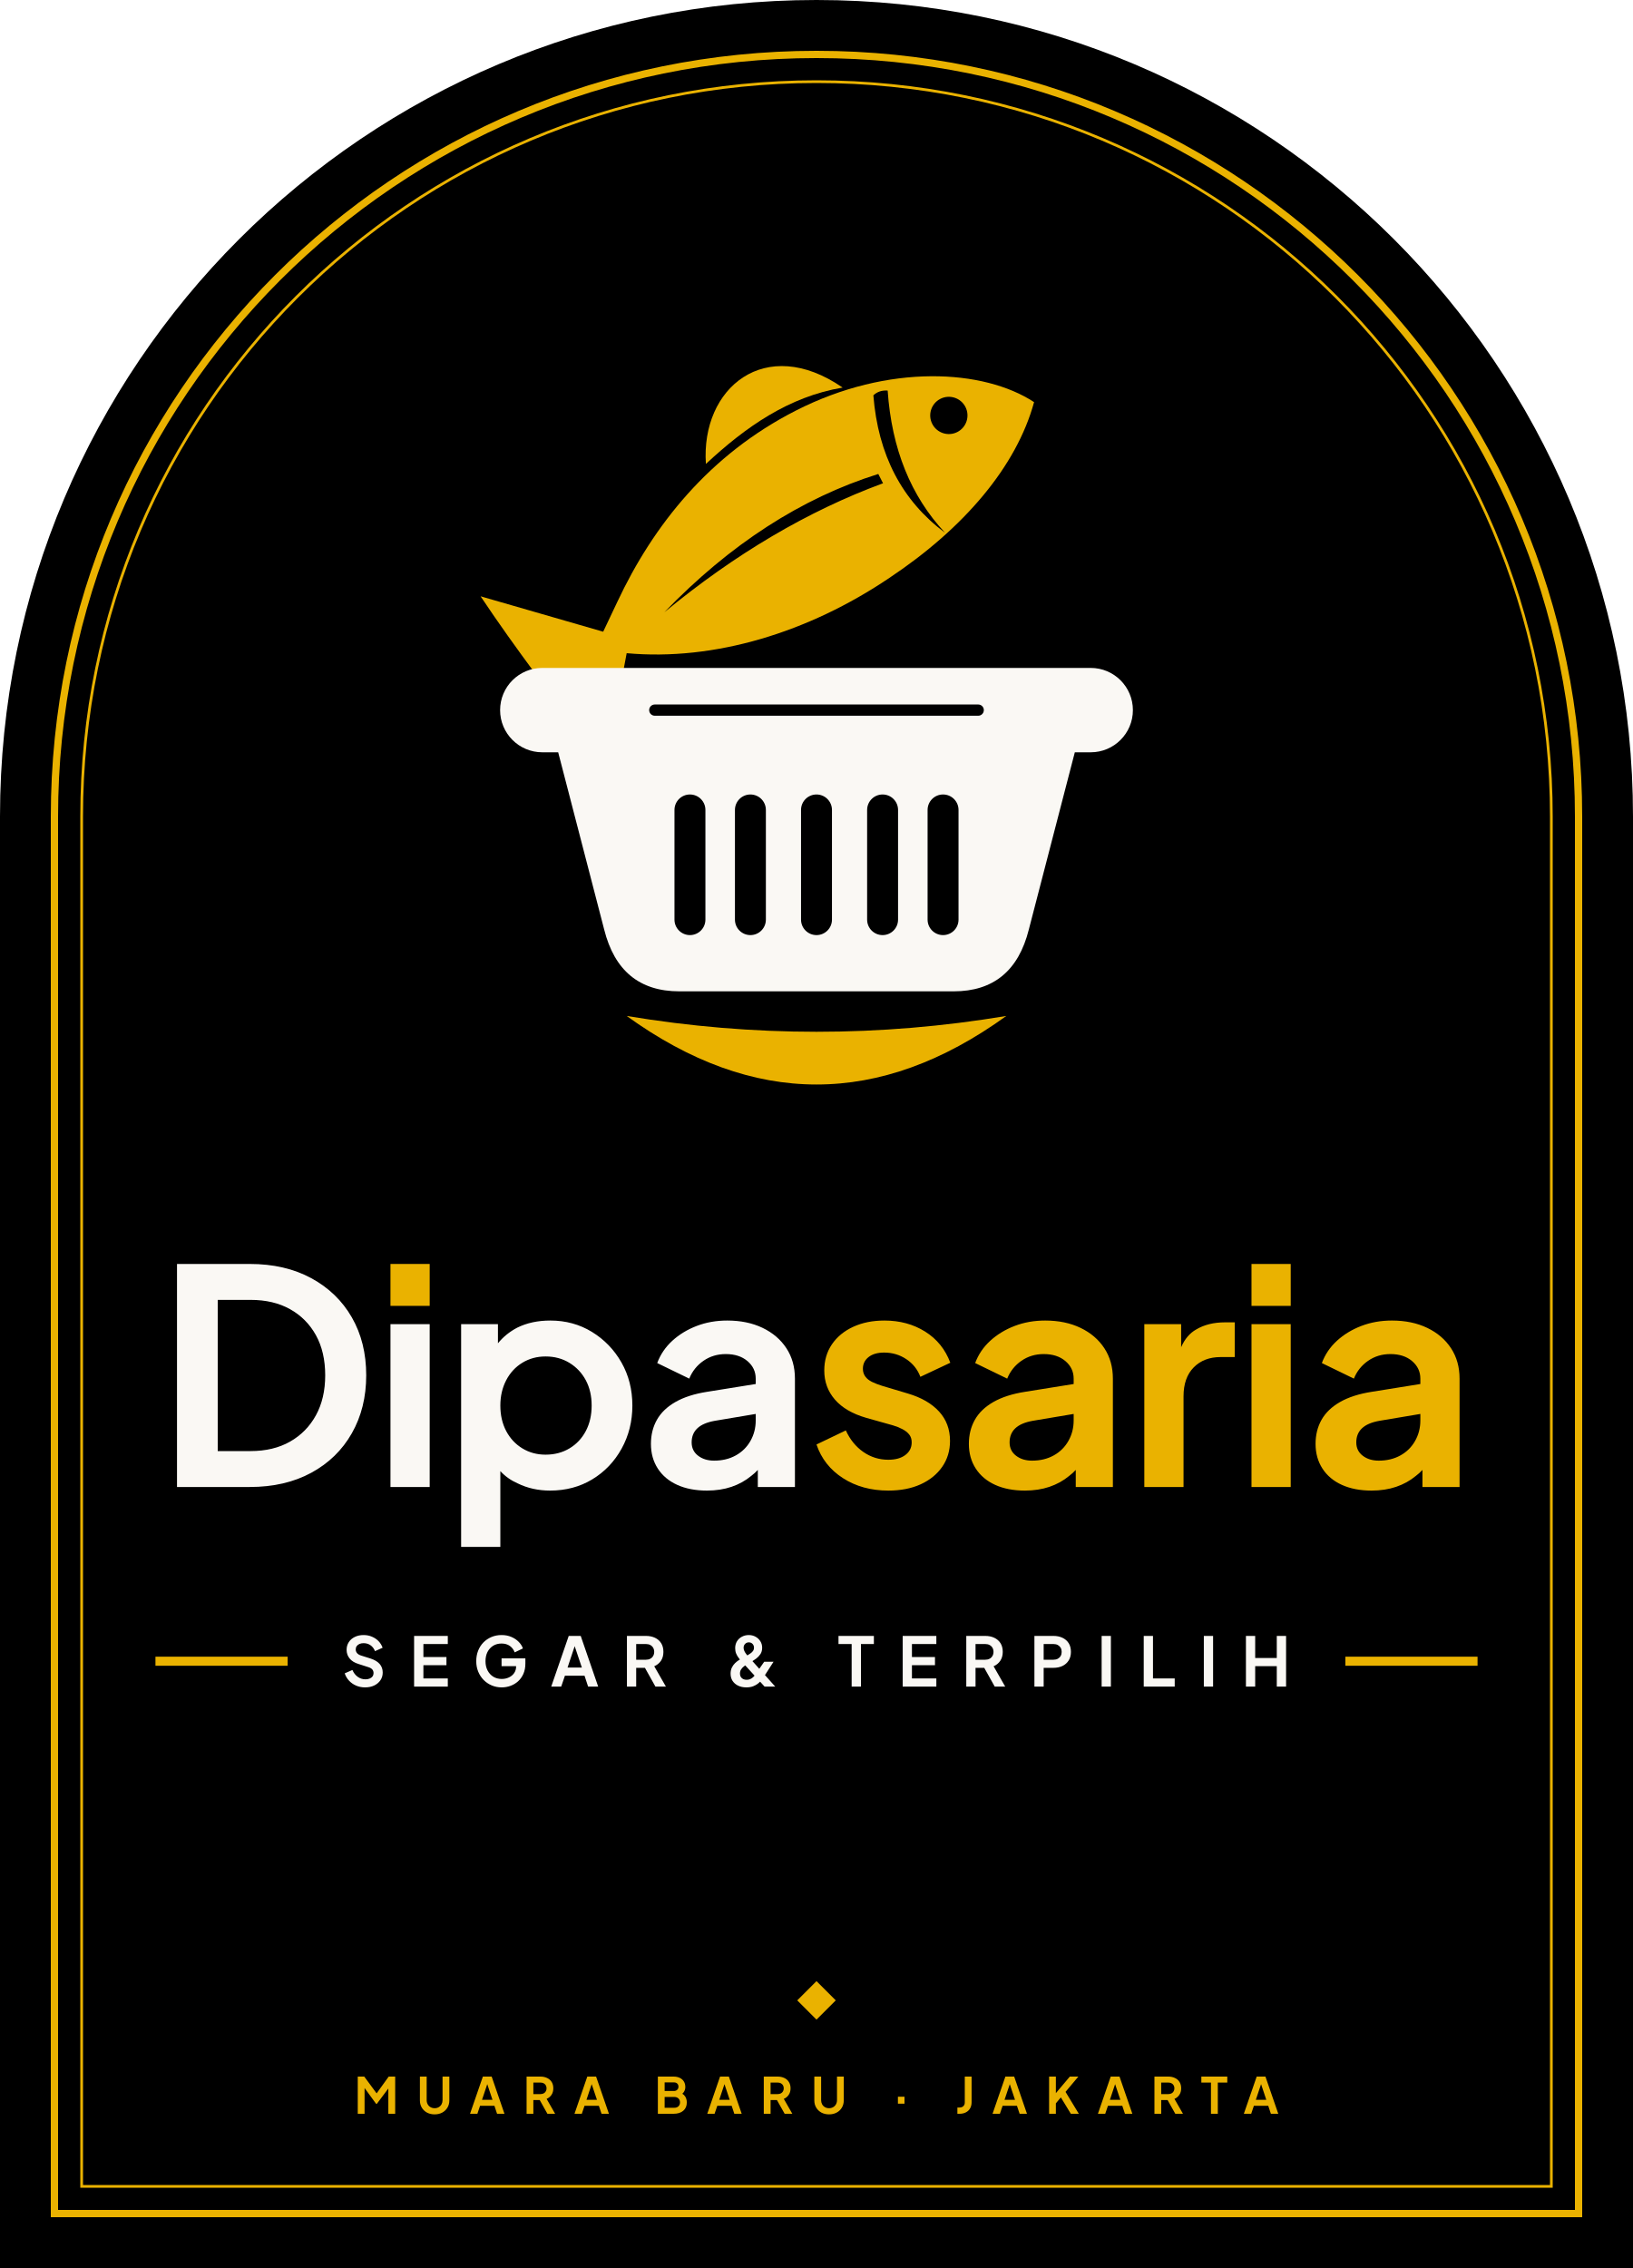
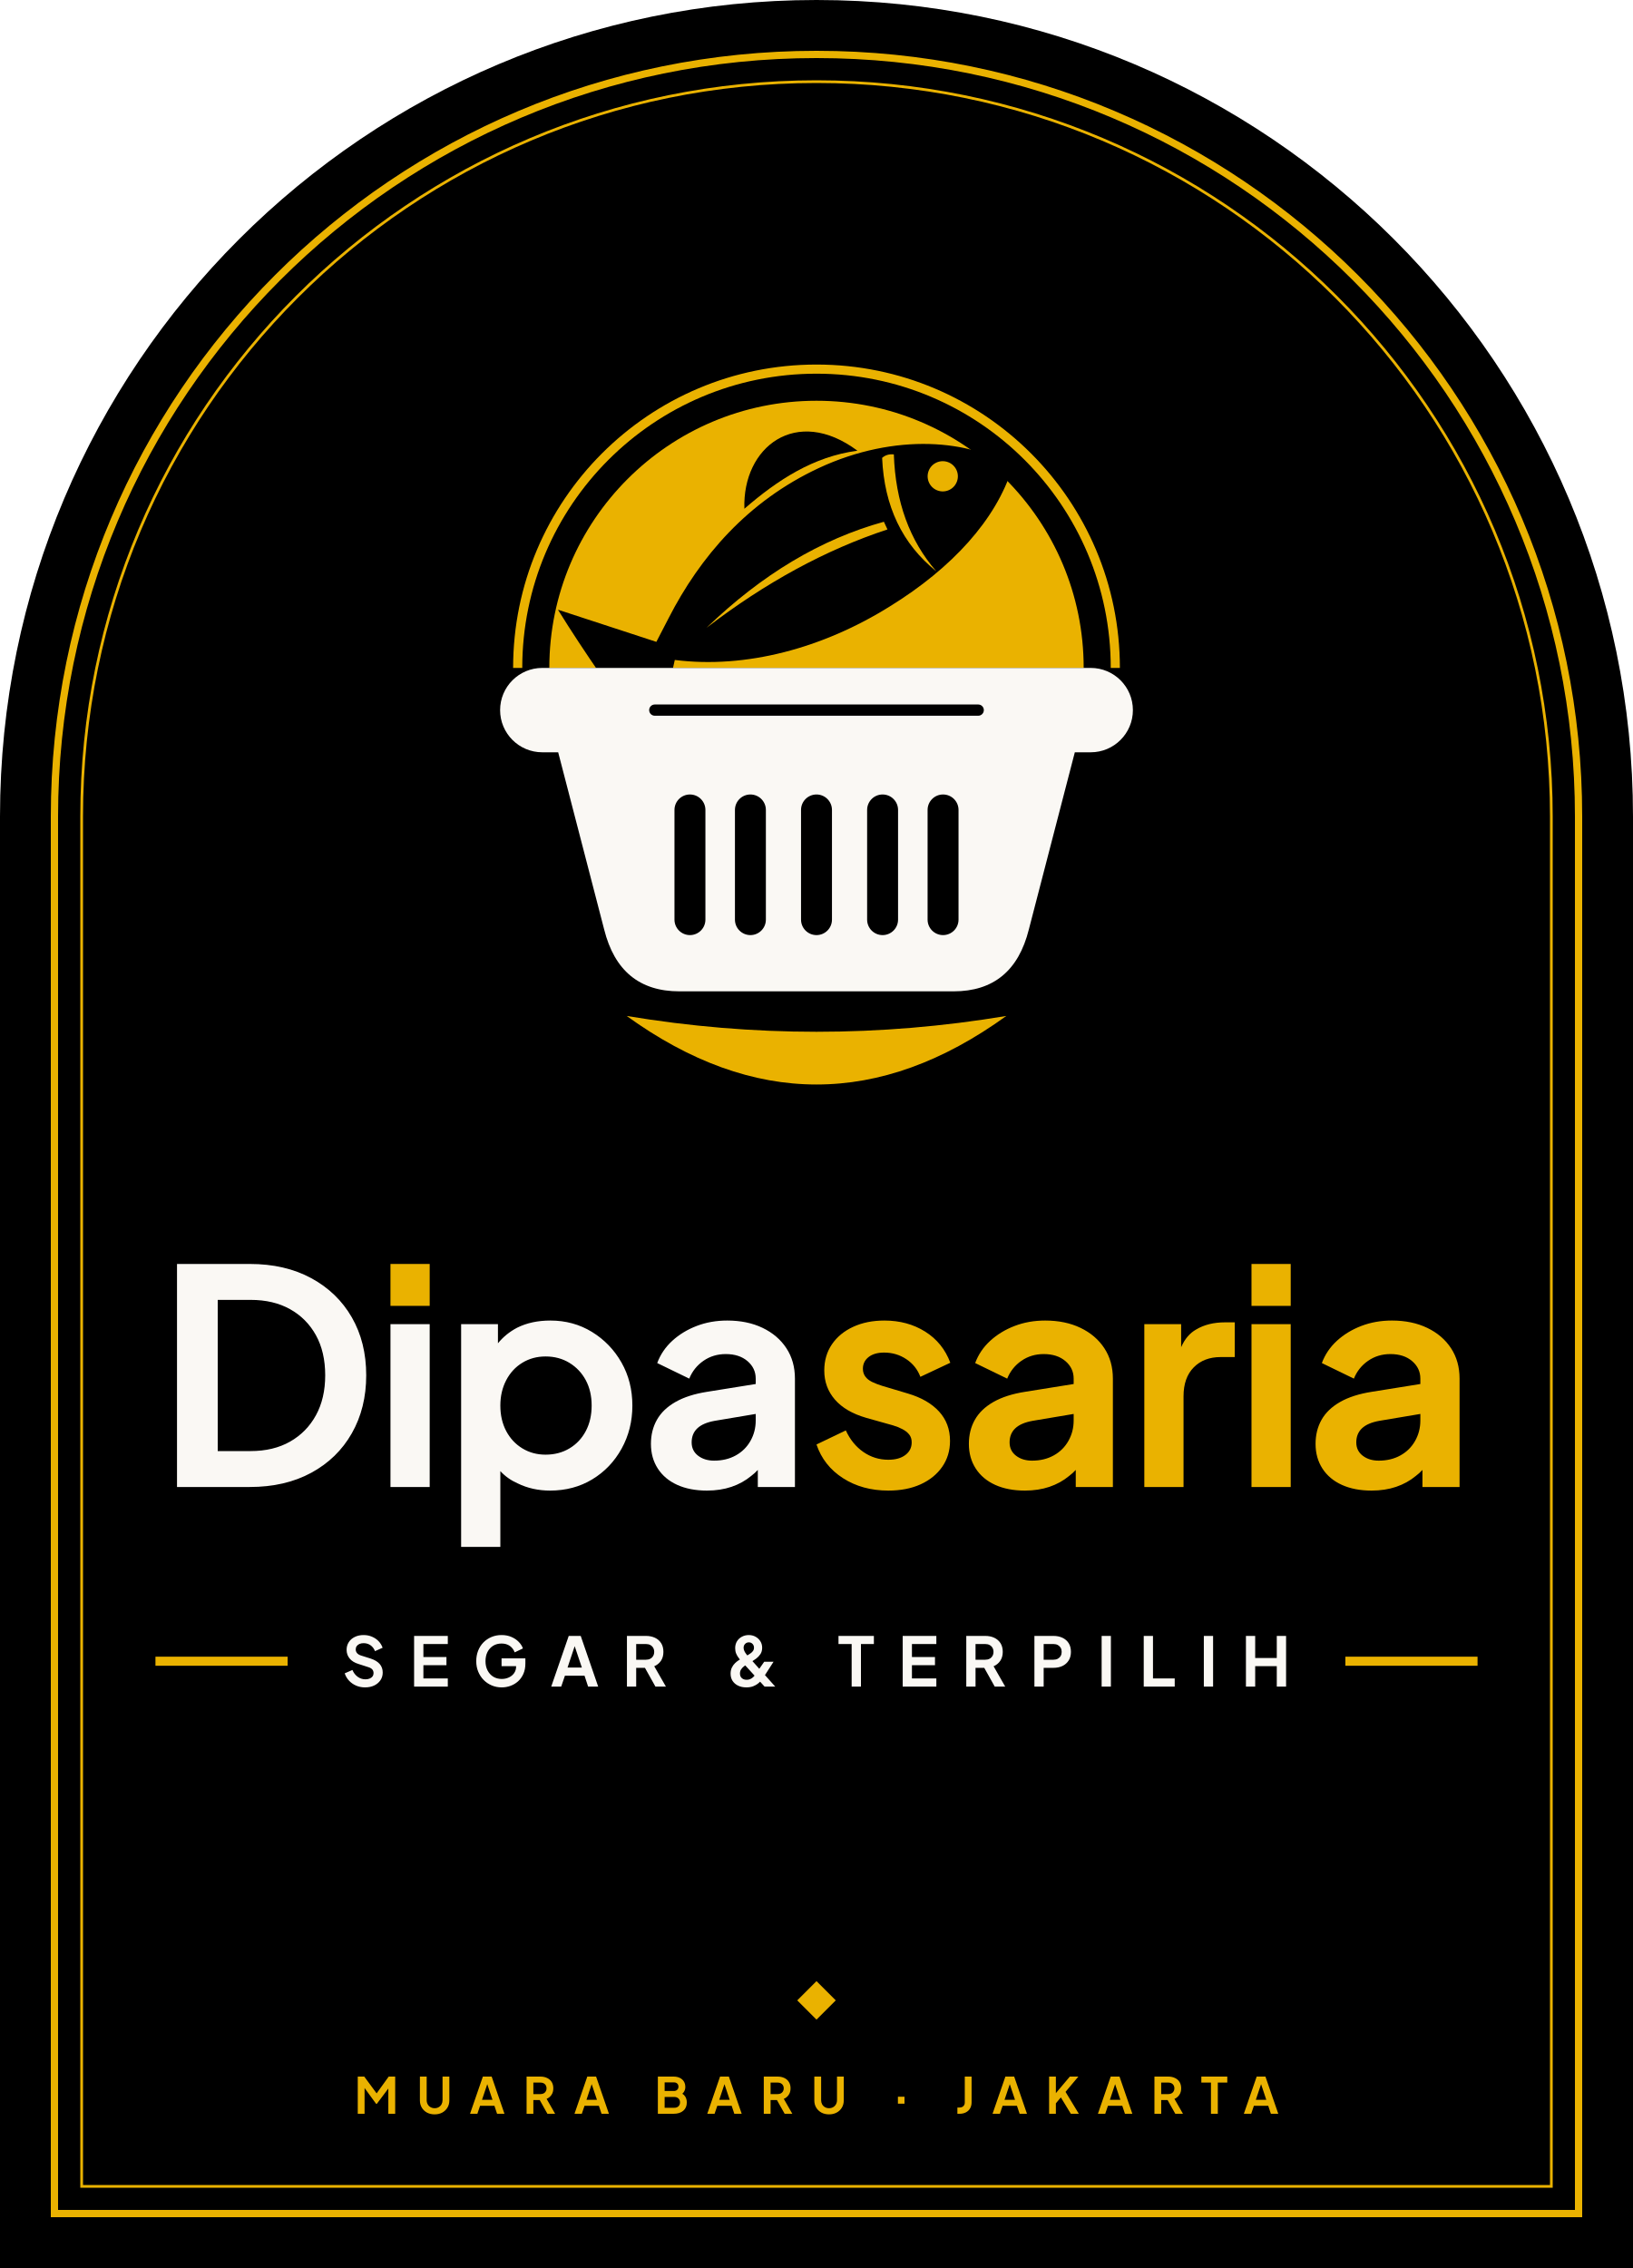
<svg xmlns="http://www.w3.org/2000/svg" viewBox="0 0 360 500" width="360" height="500">
  <path fill="#000000" d="M0 500V180A180 180 0 0 1 360 180V500Z" />
  <path fill="none" stroke="#EAB200" stroke-width="1.6" d="M12 488V180A168 168 0 0 1 348 180V488Z" />
  <path fill="none" stroke="#EAB200" stroke-width="0.6" d="M18 482V180A162 162 0 0 1 342 180V482Z" />
  <g transform="translate(87 62) scale(1.55)">
-     <g transform="translate(56 35) rotate(-27) scale(1.06)" fill="#EAB200">
-       <path fill-rule="evenodd" d="M37 0C33 -7 22 -13.5 8 -13.5C-5 -13.5 -16 -8.5 -25 -1.5L-28.5 1.2L-41 -10.5C-40 -2 -38.5 6 -36.5 17.5L-27 5.2C-17 11.5 -4 13.8 9 12.2C21 10.8 31 6.6 37 0ZM18.2 -10.6Q13.6 0.5 18.4 10.2Q15.6 0.5 20.2 -10.3Q19.2 -10.9 18.2 -10.6ZM14 -0.9Q-2 -3.6 -20 2.6Q-2 -1.4 14 0.5Z" />
+     <path fill="#EAB200" d="M22 55A38 38 0 0 1 98 55Z" />
+     <path fill="none" stroke="#EAB200" stroke-width="1.3" d="M17.5 55A42.5 42.5 0 0 1 102.5 55" />
+     <g transform="translate(59 40) rotate(-25) scale(0.86)" fill="#000000">
+       <path fill-rule="evenodd" d="M37 0C33 -7 22 -13.5 8 -13.5C-5 -13.5 -16 -8.5 -25 -1.5L-28.5 1.2L-41 -10.5C-40 -2 -38.5 6 -36.5 17.5L-27 5.2C-17 11.5 -4 13.8 9 12.2C21 10.8 31 6.6 37 0ZM18.2 -10.6Q13.6 0.5 18.4 10.2Q15.6 0.5 20.2 -10.3Q19.2 -10.9 18.2 -10.6ZM14 -0.9Q-2 -3.6 -20 2.6Q-2 -1.4 14 0.5ZM28.5 -3.6A2.5 2.5 0 1 0 23.5 -3.6A2.5 2.5 0 1 0 28.5 -3.6Z" />
      <path d="M-6 -12.6C-2 -22 9 -24.5 15 -13.4C8 -15.6 1 -14.6 -6 -12.6Z" />
-       <circle cx="26" cy="-3.6" r="2.5" fill="#000000" />
    </g>
    <path fill-rule="evenodd" fill="#FAF8F4" d="M21 55H99A6 6 0 0 1 99 67H96.74L90.2 92.2Q88 101 79.5 101H40.5Q32 101 29.8 92.2L23.26 67H21A6 6 0 0 1 21 55ZM42 73A2.2 2.2 0 0 1 44.2 75.2V90.8A2.2 2.2 0 0 1 39.8 90.8V75.2A2.2 2.2 0 0 1 42 73ZM50.6 73A2.2 2.2 0 0 1 52.8 75.2V90.8A2.2 2.2 0 0 1 48.4 90.8V75.2A2.2 2.2 0 0 1 50.6 73ZM60 73A2.2 2.2 0 0 1 62.2 75.2V90.8A2.2 2.2 0 0 1 57.8 90.8V75.2A2.2 2.2 0 0 1 60 73ZM69.4 73A2.2 2.2 0 0 1 71.6 75.2V90.8A2.2 2.2 0 0 1 67.2 90.8V75.2A2.2 2.2 0 0 1 69.4 73ZM78 73A2.2 2.2 0 0 1 80.2 75.2V90.8A2.2 2.2 0 0 1 75.8 90.8V75.2A2.2 2.2 0 0 1 78 73ZM37 60.2H83A0.8 0.8 0 0 1 83 61.8H37A0.8 0.8 0 0 1 37 60.2Z" />
    <path fill="#EAB200" d="M33 104.5Q60 124 87 104.5Q60 109 33 104.5Z" />
  </g>
  <g transform="translate(34.27 327.82) scale(0.66)">
    <path fill="#FAF8F4" d="M31.50 0L7.20 0L7.20-74.50L31.50-74.50Q43.30-74.50 52.05-69.75Q60.80-65 65.60-56.65Q70.40-48.30 70.40-37.30L70.40-37.30Q70.40-26.40 65.60-17.95Q60.80-9.50 52.05-4.75Q43.30 0 31.50 0L31.50 0ZM20.80-62.50L20.80-12L31.80-12Q39.40-12 44.95-15.15Q50.50-18.30 53.60-23.95Q56.70-29.60 56.70-37.30L56.70-37.30Q56.70-45.10 53.60-50.70Q50.50-56.30 44.95-59.40Q39.40-62.50 31.80-62.50L31.80-62.50L20.80-62.50ZM91.60 0L78.50 0L78.50-54.40L91.60-54.40L91.60 0ZM115.20 20L102.10 20L102.10-54.40L114.40-54.40L114.40-48Q117-51.20 120.80-53.20L120.80-53.20Q125.60-55.60 131.90-55.60L131.90-55.60Q139.60-55.60 145.80-51.80Q152-48 155.65-41.60Q159.30-35.20 159.30-27.20L159.30-27.20Q159.30-19.30 155.70-12.80Q152.10-6.30 145.90-2.55Q139.70 1.20 131.80 1.20L131.80 1.20Q125.90 1.20 121-1.20L121-1.20Q117.60-2.70 115.20-5.30L115.20-5.30L115.20 20ZM130.30-10.80L130.30-10.80Q134.80-10.80 138.30-12.90Q141.80-15 143.75-18.70Q145.70-22.40 145.70-27.20Q145.70-32 143.75-35.65Q141.80-39.30 138.30-41.45Q134.80-43.60 130.30-43.60L130.30-43.60Q126-43.60 122.55-41.50Q119.10-39.40 117.15-35.65Q115.20-31.90 115.20-27.20L115.20-27.20Q115.20-22.40 117.15-18.70Q119.10-15 122.55-12.90Q126-10.80 130.30-10.80ZM184.20 1.20L184.20 1.20Q178.50 1.20 174.30-0.70Q170.10-2.60 167.80-6.15Q165.50-9.70 165.50-14.40L165.50-14.40Q165.50-18.90 167.50-22.45Q169.50-26 173.70-28.40Q177.90-30.80 184.30-31.80L184.30-31.80L200.50-34.40L200.50-36.20Q200.50-39.70 197.75-42.05Q195.00-44.40 190.50-44.40L190.50-44.40Q186.30-44.40 183.05-42.15Q179.80-39.90 178.30-36.20L178.30-36.20L167.60-41.40Q169.20-45.70 172.65-48.85Q176.10-52 180.80-53.80Q185.50-55.60 191.00-55.60L191.00-55.60Q197.70-55.60 202.80-53.15Q207.90-50.70 210.75-46.35Q213.60-42 213.60-36.20L213.60-36.20L213.60 0L201.20 0L201.20-5.70Q200.20-4.60 199.00-3.70L199.00-3.70Q196.10-1.30 192.40-0.05Q188.70 1.20 184.20 1.20ZM200.50-22.20L200.50-24.40L186.80-22.10Q182.90-21.40 181.00-19.60Q179.10-17.80 179.10-14.90L179.10-14.90Q179.10-12.10 181.25-10.45Q183.40-8.80 186.60-8.80L186.60-8.80Q190.70-8.80 193.85-10.55Q197.00-12.30 198.75-15.40Q200.50-18.50 200.50-22.20L200.50-22.20Z" />
    <path fill="#EAB200" d="M91.60-60.50L78.50-60.50L78.50-74.50L91.60-74.50L91.60-60.50Z" />
    <path fill="#EAB200" d="M244.80 1.20L244.80 1.20Q236.10 1.20 229.65-2.95Q223.20-7.10 220.80-14.20L220.80-14.20L230.60-18.90Q232.70-14.30 236.45-11.70Q240.20-9.10 244.80-9.10L244.80-9.10Q248.40-9.10 250.50-10.70Q252.60-12.30 252.60-14.90L252.60-14.90Q252.60-16.50 251.75-17.55Q250.90-18.60 249.45-19.35Q248.00-20.10 246.30-20.60L246.30-20.60L237.40-23.10Q230.50-25.10 226.95-29.20Q223.40-33.30 223.40-38.90L223.40-38.90Q223.40-43.90 225.95-47.65Q228.50-51.40 233.05-53.50Q237.60-55.60 243.50-55.60L243.50-55.60Q251.20-55.60 257.10-51.90Q263-48.20 265.50-41.50L265.50-41.50L255.50-36.80Q254.10-40.50 250.80-42.70Q247.50-44.90 243.40-44.90L243.40-44.90Q240.10-44.90 238.20-43.40Q236.30-41.90 236.30-39.50L236.30-39.50Q236.30-38 237.10-36.90Q237.90-35.80 239.35-35.10Q240.80-34.40 242.70-33.80L242.70-33.80L251.40-31.20Q258.10-29.20 261.75-25.20Q265.40-21.20 265.40-15.40L265.40-15.40Q265.40-10.50 262.80-6.75Q260.20-3 255.60-0.90Q251.00 1.20 244.80 1.20ZM290.40 1.20L290.40 1.20Q284.70 1.20 280.50-0.70Q276.30-2.60 274-6.15Q271.70-9.70 271.70-14.40L271.70-14.40Q271.70-18.90 273.70-22.45Q275.70-26 279.90-28.40Q284.10-30.80 290.50-31.80L290.50-31.80L306.70-34.40L306.70-36.20Q306.70-39.70 303.95-42.05Q301.20-44.40 296.70-44.40L296.70-44.40Q292.50-44.40 289.25-42.15Q286-39.90 284.50-36.20L284.50-36.20L273.80-41.40Q275.40-45.70 278.85-48.85Q282.30-52 287-53.80Q291.70-55.60 297.20-55.60L297.20-55.60Q303.90-55.60 309-53.15Q314.10-50.70 316.95-46.35Q319.80-42 319.80-36.20L319.80-36.20L319.80 0L307.40 0L307.40-5.70Q306.40-4.60 305.20-3.70L305.20-3.70Q302.30-1.30 298.60-0.05Q294.90 1.20 290.40 1.20ZM306.70-22.20L306.70-24.40L293-22.10Q289.10-21.40 287.20-19.60Q285.30-17.80 285.30-14.90L285.30-14.90Q285.30-12.10 287.45-10.45Q289.60-8.80 292.80-8.80L292.80-8.80Q296.90-8.80 300.05-10.55Q303.20-12.30 304.95-15.40Q306.70-18.50 306.70-22.20L306.70-22.20ZM343.40 0L330.30 0L330.30-54.40L342.60-54.40L342.60-46.70Q344.40-50.80 347.60-52.60L347.60-52.60Q351.60-55 357.30-55L357.30-55L360.50-55L360.50-43.40L355.80-43.40Q350.20-43.40 346.80-39.95Q343.40-36.50 343.40-30.30L343.40-30.30L343.40 0ZM379.20 0L366.10 0L366.10-54.40L379.20-54.40L379.20 0ZM379.20-60.50L366.10-60.50L366.10-74.50L379.20-74.50L379.20-60.50ZM406.20 1.20L406.20 1.20Q400.50 1.20 396.30-0.70Q392.10-2.60 389.80-6.15Q387.50-9.70 387.50-14.40L387.50-14.40Q387.50-18.90 389.50-22.45Q391.50-26 395.70-28.40Q399.90-30.80 406.30-31.80L406.30-31.80L422.50-34.40L422.50-36.20Q422.50-39.70 419.75-42.05Q417-44.40 412.50-44.40L412.50-44.40Q408.30-44.40 405.05-42.15Q401.80-39.90 400.30-36.20L400.30-36.20L389.60-41.40Q391.20-45.70 394.65-48.85Q398.10-52 402.80-53.80Q407.50-55.60 413-55.60L413-55.60Q419.70-55.60 424.80-53.15Q429.90-50.70 432.75-46.35Q435.60-42 435.60-36.20L435.60-36.20L435.60 0L423.20 0L423.20-5.70Q422.20-4.60 421-3.70L421-3.70Q418.10-1.30 414.40-0.05Q410.70 1.20 406.20 1.20ZM422.50-22.20L422.50-24.40L408.80-22.10Q404.90-21.40 403-19.60Q401.10-17.80 401.10-14.90L401.10-14.90Q401.10-12.10 403.25-10.45Q405.40-8.80 408.60-8.80L408.60-8.80Q412.70-8.80 415.85-10.55Q419-12.30 420.75-15.40Q422.50-18.50 422.50-22.20L422.50-22.20Z" />
  </g>
  <rect x="34.27" y="365.23" width="29.14" height="2" fill="#EAB200" />
  <rect x="296.59" y="365.23" width="29.14" height="2" fill="#EAB200" />
  <g transform="translate(75.41 371.82)">
    <path fill="#FAF8F4" d="M5.07 0.18L5.07 0.18Q4.00 0.18 3.10-0.21Q2.19-0.60 1.54-1.30Q0.89-1.99 0.58-2.92L0.58-2.92L2.28-3.66Q2.69-2.70 3.45-2.15Q4.21-1.60 5.17-1.60L5.17-1.60Q5.71-1.60 6.11-1.78Q6.51-1.95 6.73-2.25Q6.94-2.55 6.94-2.97L6.94-2.97Q6.94-3.46 6.65-3.79Q6.36-4.11 5.77-4.29L5.77-4.29L3.63-4.98Q2.32-5.38 1.67-6.19Q1.00-7.00 1.00-8.10L1.00-8.10Q1.00-9.06 1.48-9.79Q1.95-10.53 2.80-10.94Q3.65-11.36 4.74-11.36L4.74-11.36Q5.75-11.36 6.58-11.00Q7.42-10.65 8.03-10.03Q8.64-9.40 8.94-8.56L8.94-8.56L7.26-7.81Q6.93-8.65 6.27-9.11Q5.61-9.57 4.74-9.57L4.74-9.57Q4.23-9.57 3.84-9.40Q3.45-9.22 3.23-8.92Q3.01-8.61 3.01-8.19L3.01-8.19Q3.01-7.72 3.31-7.37Q3.61-7.02 4.23-6.83L4.23-6.83L6.29-6.18Q7.62-5.75 8.29-4.98Q8.96-4.21 8.96-3.09L8.96-3.09Q8.96-2.13 8.46-1.40Q7.96-0.66 7.09-0.24Q6.22 0.18 5.07 0.18ZM23.31 0L15.88 0L15.88-11.17L23.31-11.17L23.31-9.38L17.93-9.38L17.93-6.51L23.01-6.51L23.01-4.71L17.93-4.71L17.93-1.80L23.31-1.80L23.31 0ZM35.20 0.18L35.20 0.18Q34.01 0.18 32.98-0.26Q31.97-0.69 31.20-1.47Q30.44-2.25 30.01-3.30Q29.58-4.35 29.58-5.59Q29.58-6.84 29.99-7.90Q30.41-8.96 31.16-9.73Q31.92-10.50 32.94-10.93Q33.96-11.36 35.16-11.36Q36.36-11.36 37.31-10.95Q38.27-10.54 38.92-9.88Q39.59-9.21 39.87-8.41L39.87-8.41L38.05-7.54Q37.74-8.41 36.99-8.96Q36.24-9.49 35.16-9.49L35.16-9.49Q34.11-9.49 33.31-9Q32.51-8.50 32.06-7.63Q31.62-6.76 31.62-5.59Q31.62-4.42 32.08-3.55Q32.54-2.67 33.34-2.17Q34.16-1.68 35.20-1.68L35.20-1.68Q36.06-1.68 36.78-2.02Q37.50-2.35 37.94-2.98Q38.37-3.60 38.37-4.46L38.37-4.46L38.37-4.50L35.16-4.50L35.16-6.22L40.41-6.22L40.41-5.10Q40.41-3.81 39.98-2.82Q39.54-1.83 38.80-1.16Q38.05-0.49 37.13-0.16Q36.20 0.18 35.20 0.18ZM48.31 0L46.11 0L49.97-11.17L52.61-11.17L56.46 0L54.24 0L53.45-2.40L49.13-2.40L48.31 0ZM51.28-8.91L49.71-4.20L52.86-4.20L51.28-8.91ZM64.84 0L62.80 0L62.80-11.17L66.96-11.17Q68.10-11.17 68.98-10.76Q69.86-10.35 70.35-9.56Q70.84-8.78 70.84-7.65L70.84-7.65Q70.84-6.50 70.30-5.68Q69.75-4.88 68.82-4.48L68.82-4.48L71.39 0L69.08 0L66.77-4.13L64.84-4.13L64.84 0ZM64.84-9.38L64.84-5.92L66.99-5.92Q67.55-5.92 67.95-6.14Q68.36-6.36 68.58-6.75Q68.81-7.14 68.81-7.65L68.81-7.65Q68.81-8.17 68.58-8.56Q68.36-8.94 67.95-9.16Q67.55-9.38 66.99-9.38L66.99-9.38L64.84-9.38ZM89.13 0.18L89.13 0.18Q88.09 0.18 87.31-0.20Q86.54-0.57 86.09-1.25Q85.65-1.93 85.65-2.85L85.65-2.85Q85.65-3.61 85.93-4.18Q86.20-4.74 86.61-5.14Q87.02-5.54 87.42-5.79L87.42-5.79Q87.57-5.89 87.70-5.97L87.70-5.97Q87.59-6.13 87.45-6.30L87.45-6.30Q87.11-6.73 86.88-7.27Q86.66-7.81 86.66-8.47L86.66-8.47Q86.66-9.34 87.07-10.00Q87.48-10.65 88.16-11.00Q88.84-11.36 89.66-11.36L89.66-11.36Q90.48-11.36 91.15-10.99Q91.81-10.63 92.21-10.00Q92.61-9.38 92.61-8.56L92.61-8.56Q92.61-7.74 92.23-7.16Q91.84-6.58 91.32-6.19L91.32-6.19Q90.87-5.85 90.47-5.61L90.47-5.61L91.98-3.92L93.06-5.47L95.12-5.47L93.23-2.53L95.49 0L93.14 0L92.16-1.08Q91.97-0.89 91.74-0.70L91.74-0.70Q91.28-0.32 90.64-0.07Q90 0.18 89.13 0.18ZM90.93-2.42L88.88-4.67Q88.74-4.58 88.61-4.47L88.61-4.47Q88.23-4.18 87.98-3.80Q87.72-3.42 87.72-2.88L87.72-2.88Q87.72-2.23 88.12-1.87Q88.52-1.50 89.20-1.50L89.20-1.50Q89.63-1.50 89.95-1.64Q90.29-1.78 90.54-2.01L90.54-2.01Q90.77-2.19 90.93-2.42L90.93-2.42ZM89.34-6.87L89.34-6.87Q89.66-7.05 89.94-7.25L89.94-7.25Q90.33-7.50 90.57-7.82Q90.81-8.14 90.81-8.58L90.81-8.58Q90.81-9.07 90.49-9.41Q90.17-9.75 89.67-9.75L89.67-9.75Q89.19-9.75 88.85-9.41Q88.52-9.07 88.52-8.56L88.52-8.56Q88.52-8.19 88.69-7.83Q88.86-7.47 89.10-7.17L89.10-7.17Q89.22-7.00 89.34-6.87ZM114.39 0L112.34 0L112.34-9.38L109.44-9.38L109.44-11.17L117.24-11.17L117.24-9.38L114.39-9.38L114.39 0ZM131.01 0L123.59 0L123.59-11.17L131.01-11.17L131.01-9.38L125.63-9.38L125.63-6.51L130.71-6.51L130.71-4.71L125.63-4.71L125.63-1.80L131.01-1.80L131.01 0ZM139.65 0L137.61 0L137.61-11.17L141.76-11.17Q142.91-11.17 143.78-10.76Q144.66-10.35 145.16-9.56Q145.65-8.78 145.65-7.65L145.65-7.65Q145.65-6.50 145.10-5.68Q144.56-4.88 143.63-4.48L143.63-4.48L146.19 0L143.88 0L141.57-4.13L139.65-4.13L139.65 0ZM139.65-9.38L139.65-5.92L141.79-5.92Q142.35-5.92 142.75-6.14Q143.16-6.36 143.38-6.75Q143.61-7.14 143.61-7.65L143.61-7.65Q143.61-8.17 143.38-8.56Q143.16-8.94 142.75-9.16Q142.35-9.38 141.79-9.38L141.79-9.38L139.65-9.38ZM154.67 0L152.63 0L152.63-11.17L156.80-11.17Q157.94-11.17 158.81-10.76Q159.69-10.35 160.19-9.56Q160.68-8.78 160.68-7.65L160.68-7.65Q160.68-6.54 160.18-5.75Q159.68-4.96 158.81-4.54Q157.94-4.13 156.80-4.13L156.80-4.13L154.67-4.13L154.67 0ZM154.67-9.38L154.67-5.92L156.83-5.92Q157.38-5.92 157.79-6.14Q158.19-6.36 158.42-6.75Q158.64-7.14 158.64-7.65L158.64-7.65Q158.64-8.17 158.42-8.56Q158.19-8.94 157.79-9.16Q157.38-9.38 156.83-9.38L156.83-9.38L154.67-9.38ZM169.49 0L167.45 0L167.45-11.17L169.49-11.17L169.49 0ZM183.56 0L176.73 0L176.73-11.17L178.77-11.17L178.77-1.80L183.56-1.80L183.56 0ZM192.02 0L189.98 0L189.98-11.17L192.02-11.17L192.02 0ZM201.30 0L199.26 0L199.26-11.17L201.30-11.17L201.30-6.30L206.06-6.30L206.06-11.17L208.11-11.17L208.11 0L206.06 0L206.06-4.50L201.30-4.50L201.30 0Z" />
  </g>
  <rect x="177" y="438" width="6" height="6" transform="rotate(45 180 441)" fill="#EAB200" />
  <g transform="translate(78.08 466)">
    <path fill="#EAB200" d="M2.29 0L0.79 0L0.79-8.20L2.22-8.20L4.95-4.50L7.61-8.20L9.04-8.20L9.04 0L7.53 0L7.53-5.57L5.00-2.20L4.83-2.20L2.29-5.68L2.29 0ZM17.73 0.13L17.73 0.13Q16.79 0.13 16.05-0.26Q15.32-0.66 14.91-1.35Q14.49-2.05 14.49-2.93L14.49-2.93L14.49-8.20L15.98-8.20L15.98-3.00Q15.98-2.50 16.21-2.09Q16.43-1.68 16.83-1.46Q17.23-1.23 17.73-1.23L17.73-1.23Q18.25-1.23 18.64-1.46Q19.03-1.68 19.26-2.09Q19.48-2.50 19.48-3.00L19.48-3.00L19.48-8.20L20.98-8.20L20.98-2.93Q20.98-2.05 20.56-1.35Q20.14-0.66 19.41-0.26Q18.68 0.13 17.73 0.13ZM27.16 0L25.54 0L28.37-8.20L30.31-8.20L33.13 0L31.50 0L30.92-1.76L27.75-1.76L27.16 0ZM29.34-6.53L28.18-3.08L30.49-3.08L29.34-6.53ZM39.50 0L38.01 0L38.01-8.20L41.05-8.20Q41.89-8.20 42.53-7.89Q43.17-7.59 43.54-7.01Q43.90-6.43 43.90-5.61L43.90-5.61Q43.90-4.76 43.50-4.17Q43.10-3.57 42.42-3.29L42.42-3.29L44.30 0L42.60 0L40.91-3.02L39.50-3.02L39.50 0ZM39.50-6.88L39.50-4.34L41.07-4.34Q41.48-4.34 41.78-4.50Q42.08-4.66 42.24-4.95Q42.41-5.24 42.41-5.61L42.41-5.61Q42.41-5.99 42.24-6.28Q42.08-6.56 41.78-6.72Q41.48-6.88 41.07-6.88L41.07-6.88L39.50-6.88ZM50.18 0L48.57 0L51.39-8.20L53.33-8.20L56.16 0L54.53 0L53.94-1.76L50.78-1.76L50.18 0ZM52.36-6.53L51.21-3.08L53.52-3.08L52.36-6.53ZM70.40 0L66.95 0L66.95-8.20L70.40-8.20Q71.21-8.20 71.79-7.91Q72.37-7.63 72.68-7.12Q73.00-6.61 73.00-5.88L73.00-5.88Q73.00-5.32 72.70-4.84L72.70-4.84Q72.56-4.61 72.34-4.42L72.34-4.42Q72.53-4.29 72.69-4.15L72.69-4.15Q73.04-3.81 73.18-3.39Q73.33-2.97 73.33-2.51L73.33-2.51Q73.33-1.33 72.55-0.67Q71.78 0 70.40 0L70.40 0ZM68.44-3.71L68.44-1.32L70.55-1.32Q71.14-1.32 71.48-1.64Q71.83-1.97 71.83-2.51Q71.83-3.05 71.48-3.38Q71.14-3.71 70.55-3.71L70.55-3.71L68.44-3.71ZM68.44-6.92L68.44-5.02L70.48-5.02Q70.94-5.02 71.21-5.29Q71.49-5.55 71.49-5.98Q71.49-6.41 71.21-6.67Q70.94-6.92 70.48-6.92L70.48-6.92L68.44-6.92ZM79.45 0L77.84 0L80.66-8.20L82.60-8.20L85.43 0L83.80 0L83.22-1.76L80.05-1.76L79.45 0ZM81.63-6.53L80.48-3.08L82.79-3.08L81.63-6.53ZM91.80 0L90.30 0L90.30-8.20L93.35-8.20Q94.18-8.20 94.83-7.89Q95.47-7.59 95.83-7.01Q96.20-6.43 96.20-5.61L96.20-5.61Q96.20-4.76 95.79-4.17Q95.39-3.57 94.71-3.29L94.71-3.29L96.59 0L94.90 0L93.20-3.02L91.80-3.02L91.80 0ZM91.80-6.88L91.80-4.34L93.37-4.34Q93.78-4.34 94.07-4.50Q94.37-4.66 94.53-4.95Q94.70-5.24 94.70-5.61L94.70-5.61Q94.70-5.99 94.53-6.28Q94.37-6.56 94.07-6.72Q93.78-6.88 93.37-6.88L93.37-6.88L91.80-6.88ZM104.69 0.13L104.69 0.13Q103.74 0.13 103.01-0.26Q102.28-0.66 101.86-1.35Q101.44-2.05 101.44-2.93L101.44-2.93L101.44-8.20L102.94-8.20L102.94-3.00Q102.94-2.50 103.16-2.09Q103.39-1.68 103.78-1.46Q104.18-1.23 104.69-1.23L104.69-1.23Q105.20-1.23 105.59-1.46Q105.98-1.68 106.21-2.09Q106.44-2.50 106.44-3.00L106.44-3.00L106.44-8.20L107.93-8.20L107.93-2.93Q107.93-2.05 107.51-1.35Q107.10-0.66 106.36-0.26Q105.63 0.13 104.69 0.13ZM121.32-2.22L119.87-2.22L119.87-3.76L121.32-3.76L121.32-2.22ZM133.45 0L132.98 0L132.98-1.38L133.45-1.38Q133.98-1.38 134.29-1.68Q134.61-1.98 134.61-2.49L134.61-2.49L134.61-8.20L136.11-8.20L136.11-2.54Q136.11-1.78 135.79-1.21Q135.47-0.64 134.87-0.32Q134.27 0 133.45 0L133.45 0ZM142.35 0L140.73 0L143.56-8.20L145.50-8.20L148.32 0L146.70 0L146.11-1.76L142.95-1.76L142.35 0ZM144.53-6.53L143.37-3.08L145.68-3.08L144.53-6.53ZM154.69 0L153.20 0L153.20-8.20L154.69-8.20L154.69-4.55L157.77-8.20L159.65-8.20L156.82-4.83L159.75 0L157.99 0L155.79-3.61L154.69-2.30L154.69 0ZM165.57 0L163.96 0L166.78-8.20L168.72-8.20L171.55 0L169.92 0L169.33-1.76L166.17-1.76L165.57 0ZM167.75-6.53L166.60-3.08L168.91-3.08L167.75-6.53ZM177.91 0L176.42 0L176.42-8.20L179.47-8.20Q180.30-8.20 180.94-7.89Q181.59-7.59 181.95-7.01Q182.31-6.43 182.31-5.61L182.31-5.61Q182.31-4.76 181.91-4.17Q181.51-3.57 180.83-3.29L180.83-3.29L182.71 0L181.02 0L179.32-3.02L177.91-3.02L177.91 0ZM177.91-6.88L177.91-4.34L179.49-4.34Q179.89-4.34 180.19-4.50Q180.49-4.66 180.65-4.95Q180.82-5.24 180.82-5.61L180.82-5.61Q180.82-5.99 180.65-6.28Q180.49-6.56 180.19-6.72Q179.89-6.88 179.49-6.88L179.49-6.88L177.91-6.88ZM190.39 0L188.88 0L188.88-6.88L186.76-6.88L186.76-8.20L192.48-8.20L192.48-6.88L190.39-6.88L190.39 0ZM197.75 0L196.13 0L198.96-8.20L200.89-8.20L203.72 0L202.09 0L201.51-1.76L198.34-1.76L197.75 0ZM199.93-6.53L198.77-3.08L201.08-3.08L199.93-6.53Z" />
  </g>
</svg>
